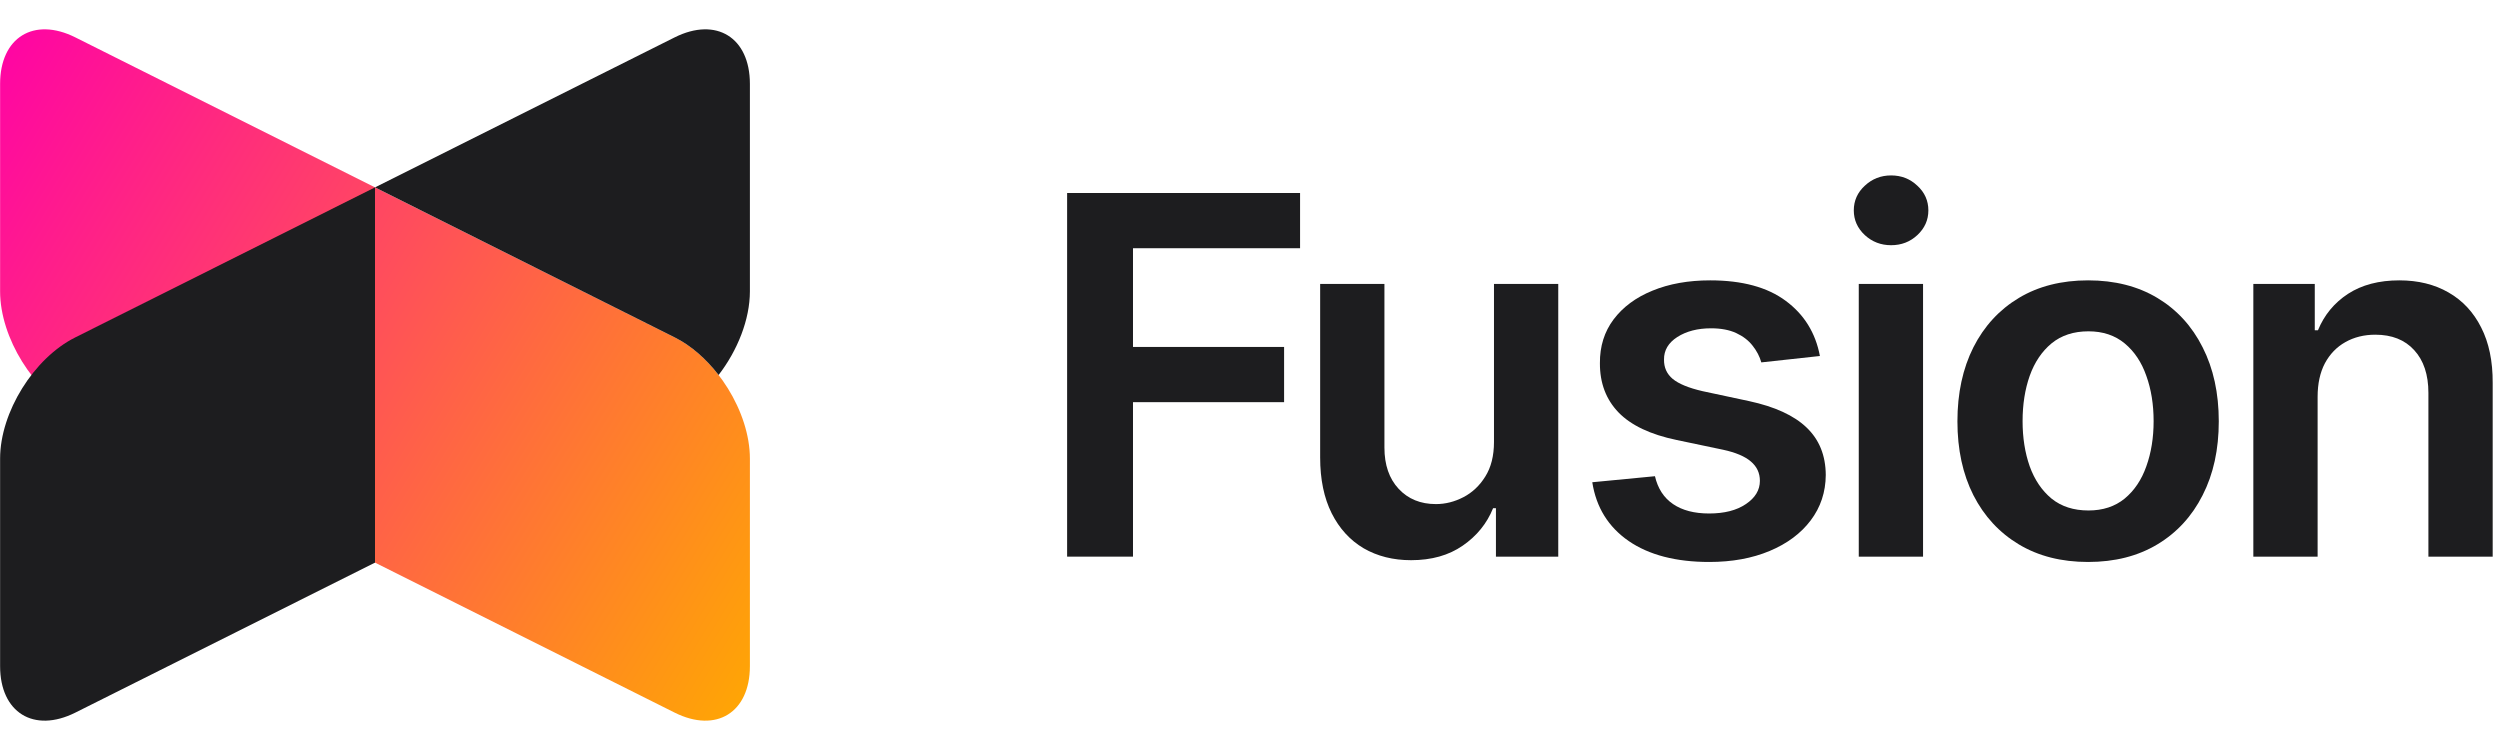
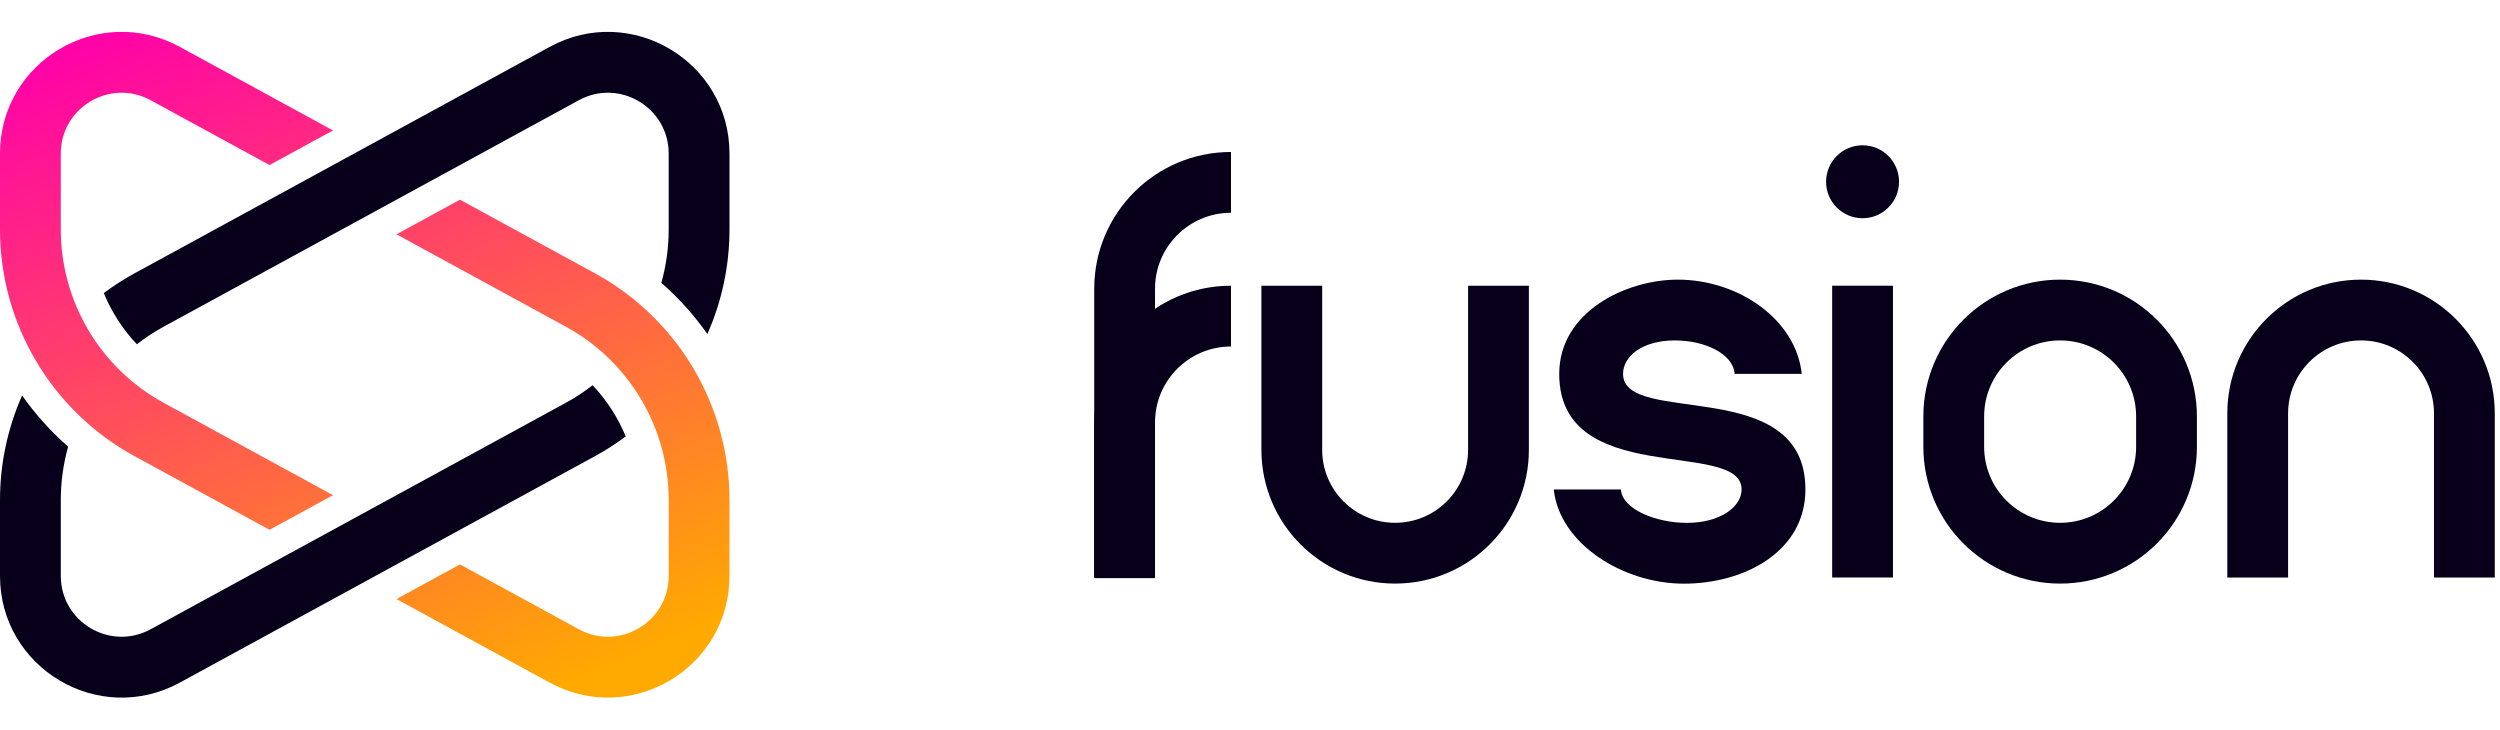
- <svg xmlns="http://www.w3.org/2000/svg" width="320" height="96" viewBox="0 0 320 96" fill="none">
-   <path d="M0.013 10.73C0.016 4.792 4.325 2.129 9.637 4.782L86.362 43.187C91.675 45.84 95.984 52.761 95.987 58.699V85.27C95.984 91.208 91.675 93.871 86.362 91.218L9.637 52.813C4.325 50.16 0.016 43.239 0.013 37.301V10.73Z" fill="url(#paint0_linear_1446_423)" />
-   <path d="M86.362 4.782C91.675 2.129 95.984 4.792 95.987 10.73V37.301C95.985 40.895 94.406 44.85 91.981 48C90.4 45.946 88.46 44.234 86.362 43.187L48 23.984L86.362 4.782Z" fill="#1D1D1F" />
-   <path d="M48 72.016L9.637 91.218C4.325 93.871 0.016 91.208 0.013 85.27V58.699C0.016 52.761 4.325 45.84 9.637 43.187L48 23.984V72.016Z" fill="#1D1D1F" />
-   <path d="M136.591 71.25V24.704H166.409V31.773H145.023V44.409H164.364V51.477H145.023V71.25H136.591Z" fill="#1D1D1F" />
-   <path d="M191.23 56.568V36.341H199.457V71.25H191.48V65.046H191.116C190.328 67 189.033 68.599 187.23 69.841C185.442 71.083 183.237 71.704 180.616 71.704C178.328 71.704 176.306 71.197 174.548 70.182C172.806 69.151 171.442 67.659 170.457 65.704C169.472 63.735 168.98 61.356 168.98 58.568V36.341H177.207V57.295C177.207 59.508 177.813 61.265 179.025 62.568C180.237 63.871 181.828 64.523 183.798 64.523C185.01 64.523 186.184 64.227 187.321 63.636C188.457 63.045 189.389 62.167 190.116 61C190.859 59.818 191.23 58.341 191.23 56.568Z" fill="#1D1D1F" />
-   <path d="M232.948 45.568L225.448 46.386C225.236 45.629 224.865 44.917 224.335 44.25C223.819 43.583 223.122 43.045 222.244 42.636C221.365 42.227 220.289 42.023 219.016 42.023C217.304 42.023 215.865 42.394 214.698 43.136C213.547 43.879 212.978 44.841 212.994 46.023C212.978 47.038 213.35 47.864 214.107 48.5C214.88 49.136 216.153 49.659 217.925 50.068L223.88 51.341C227.183 52.053 229.638 53.182 231.244 54.727C232.865 56.273 233.683 58.295 233.698 60.795C233.683 62.992 233.039 64.932 231.766 66.614C230.509 68.28 228.759 69.583 226.516 70.523C224.274 71.462 221.698 71.932 218.789 71.932C214.516 71.932 211.077 71.038 208.471 69.25C205.865 67.447 204.312 64.939 203.812 61.727L211.835 60.955C212.198 62.53 212.971 63.72 214.153 64.523C215.335 65.326 216.872 65.727 218.766 65.727C220.721 65.727 222.289 65.326 223.471 64.523C224.668 63.72 225.266 62.727 225.266 61.545C225.266 60.545 224.88 59.72 224.107 59.068C223.35 58.417 222.168 57.917 220.562 57.568L214.607 56.318C211.259 55.621 208.782 54.447 207.175 52.795C205.569 51.129 204.774 49.023 204.789 46.477C204.774 44.326 205.357 42.462 206.539 40.886C207.736 39.295 209.395 38.068 211.516 37.205C213.653 36.326 216.115 35.886 218.903 35.886C222.994 35.886 226.213 36.758 228.562 38.5C230.925 40.242 232.388 42.599 232.948 45.568Z" fill="#1D1D1F" />
-   <path d="M237.922 71.25V36.341H246.15V71.25H237.922ZM242.059 31.386C240.756 31.386 239.634 30.954 238.695 30.091C237.756 29.212 237.286 28.159 237.286 26.932C237.286 25.689 237.756 24.636 238.695 23.773C239.634 22.894 240.756 22.454 242.059 22.454C243.377 22.454 244.498 22.894 245.422 23.773C246.362 24.636 246.831 25.689 246.831 26.932C246.831 28.159 246.362 29.212 245.422 30.091C244.498 30.954 243.377 31.386 242.059 31.386Z" fill="#1D1D1F" />
-   <path d="M267.277 71.932C263.868 71.932 260.913 71.182 258.413 69.682C255.913 68.182 253.974 66.083 252.595 63.386C251.232 60.689 250.55 57.538 250.55 53.932C250.55 50.326 251.232 47.167 252.595 44.455C253.974 41.742 255.913 39.636 258.413 38.136C260.913 36.636 263.868 35.886 267.277 35.886C270.686 35.886 273.641 36.636 276.141 38.136C278.641 39.636 280.572 41.742 281.936 44.455C283.315 47.167 284.004 50.326 284.004 53.932C284.004 57.538 283.315 60.689 281.936 63.386C280.572 66.083 278.641 68.182 276.141 69.682C273.641 71.182 270.686 71.932 267.277 71.932ZM267.323 65.341C269.171 65.341 270.716 64.833 271.959 63.818C273.201 62.788 274.126 61.409 274.732 59.682C275.353 57.955 275.663 56.03 275.663 53.909C275.663 51.773 275.353 49.841 274.732 48.114C274.126 46.371 273.201 44.985 271.959 43.955C270.716 42.924 269.171 42.409 267.323 42.409C265.429 42.409 263.853 42.924 262.595 43.955C261.353 44.985 260.421 46.371 259.8 48.114C259.194 49.841 258.891 51.773 258.891 53.909C258.891 56.03 259.194 57.955 259.8 59.682C260.421 61.409 261.353 62.788 262.595 63.818C263.853 64.833 265.429 65.341 267.323 65.341Z" fill="#1D1D1F" />
-   <path d="M296.655 50.795V71.25H288.427V36.341H296.291V42.273H296.7C297.503 40.318 298.783 38.765 300.541 37.614C302.314 36.462 304.503 35.886 307.109 35.886C309.518 35.886 311.617 36.401 313.405 37.432C315.208 38.462 316.602 39.955 317.586 41.909C318.586 43.864 319.079 46.235 319.064 49.023V71.25H310.836V50.295C310.836 47.962 310.23 46.136 309.018 44.818C307.821 43.5 306.162 42.841 304.041 42.841C302.601 42.841 301.321 43.159 300.2 43.795C299.094 44.417 298.223 45.318 297.586 46.5C296.965 47.682 296.655 49.114 296.655 50.795Z" fill="#1D1D1F" />
+ <svg xmlns="http://www.w3.org/2000/svg" width="329" height="96" viewBox="0 0 329 96" fill="none">
+   <path fill-rule="evenodd" clip-rule="evenodd" d="M2.911 52.043C1.022 56.307 0 60.983 0 65.809V75.786C0 87.931 13 95.648 23.662 89.832L78.281 60.039C79.708 59.261 81.064 58.389 82.344 57.434C81.319 54.944 79.843 52.658 77.987 50.695C76.884 51.556 75.703 52.333 74.45 53.016L19.831 82.809C14.5 85.717 8 81.858 8 75.786V65.809C8 63.399 8.333 61.038 8.967 58.782C6.674 56.774 4.644 54.509 2.911 52.043ZM18.013 45.305C16.157 43.342 14.682 41.056 13.656 38.566C14.936 37.611 16.292 36.739 17.719 35.961L72.338 6.168C83 0.353 96 8.07 96 20.215V30.191C96 35.017 94.978 39.693 93.089 43.957C91.356 41.491 89.326 39.225 87.033 37.218C87.667 34.962 88 32.601 88 30.191V20.215C88 14.142 81.5 10.284 76.169 13.191L21.55 42.984C20.298 43.667 19.116 44.444 18.013 45.305Z" fill="#08001B" />
+   <path fill-rule="evenodd" clip-rule="evenodd" d="M8 20.214C8 14.142 14.5 10.283 19.831 13.191L35.47 21.721L43.823 17.165L23.662 6.168C13 0.352 0 8.069 0 20.214V30.191C0 42.633 6.796 54.081 17.719 60.039L35.47 69.722L43.823 65.165L21.55 53.016C13.197 48.46 8 39.705 8 30.191V20.214ZM60.53 74.278L52.177 78.834L72.338 89.832C83 95.647 96 87.93 96 75.785V65.809C96 53.367 89.204 41.918 78.281 35.96L60.53 26.278L52.176 30.834L74.45 42.983C82.803 47.54 88 56.294 88 65.809V75.785C88 81.858 81.5 85.716 76.169 82.808L60.53 74.278Z" fill="url(#paint0_linear_2727_62)" />
+   <rect x="257.113" y="40.8" width="28" height="32" rx="14" stroke="#08001B" stroke-width="8" />
+   <path d="M162 41.6C154.268 41.6 148 47.868 148 55.6L148 76" stroke="#08001B" stroke-width="8" />
+   <path fill-rule="evenodd" clip-rule="evenodd" d="M152 76.08L152 38C152 32.477 156.477 28 162 28L162 20C152.059 20 144 28.058 144 38L144 76.08H152Z" fill="#08001B" />
+   <path d="M170 37.6V59.2C170 66.711 176.089 72.8 183.6 72.8V72.8C191.111 72.8 197.2 66.711 197.2 59.2V37.6" stroke="#08001B" stroke-width="8" />
+   <path d="M324.313 76V54.4C324.313 46.889 318.224 40.8 310.713 40.8V40.8C303.202 40.8 297.113 46.889 297.113 54.4V76" stroke="#08001B" stroke-width="8" />
+   <path d="M245.113 28.719C247.763 28.719 249.913 26.57 249.913 23.919C249.913 21.268 247.763 19.119 245.113 19.119C242.462 19.119 240.312 21.268 240.312 23.919C240.312 26.57 242.462 28.719 245.113 28.719Z" fill="#08001B" />
+   <path d="M249.113 37.599H241.113V75.999H249.113V37.599Z" fill="#08001B" />
+   <path d="M220.793 36.8C228.773 36.8 236.35 42.021 237.113 49.2H228.28C228.08 46.543 224.353 44.8 220.393 44.8C216.093 44.8 213.593 46.92 213.593 49.2C213.593 56.2 237.593 49.2 237.593 64.4C237.593 72.611 229.548 76.81 221.593 76.81C213.612 76.81 205.235 71.588 204.473 64.41H213.305C213.505 67.067 218.013 68.81 221.993 68.81C226.393 68.81 229.193 66.69 229.193 64.41C229.193 57.68 205.193 64.41 205.193 49.2C205.193 40.989 214.038 36.8 220.793 36.8Z" fill="#08001B" />
  <defs>
-     <linearGradient id="paint0_linear_1446_423" x1="-0" y1="3.52784e-08" x2="112.736" y2="68.425" gradientUnits="userSpaceOnUse">
-       <stop stop-color="#FF00A8" />
+     <linearGradient id="paint0_linear_2727_62" x1="24" y1="-1.284" x2="65.231" y2="94.715" gradientUnits="userSpaceOnUse">
+       <stop stop-color="#FF00AA" />
      <stop offset="1" stop-color="#FFAA00" />
    </linearGradient>
  </defs>
</svg>
